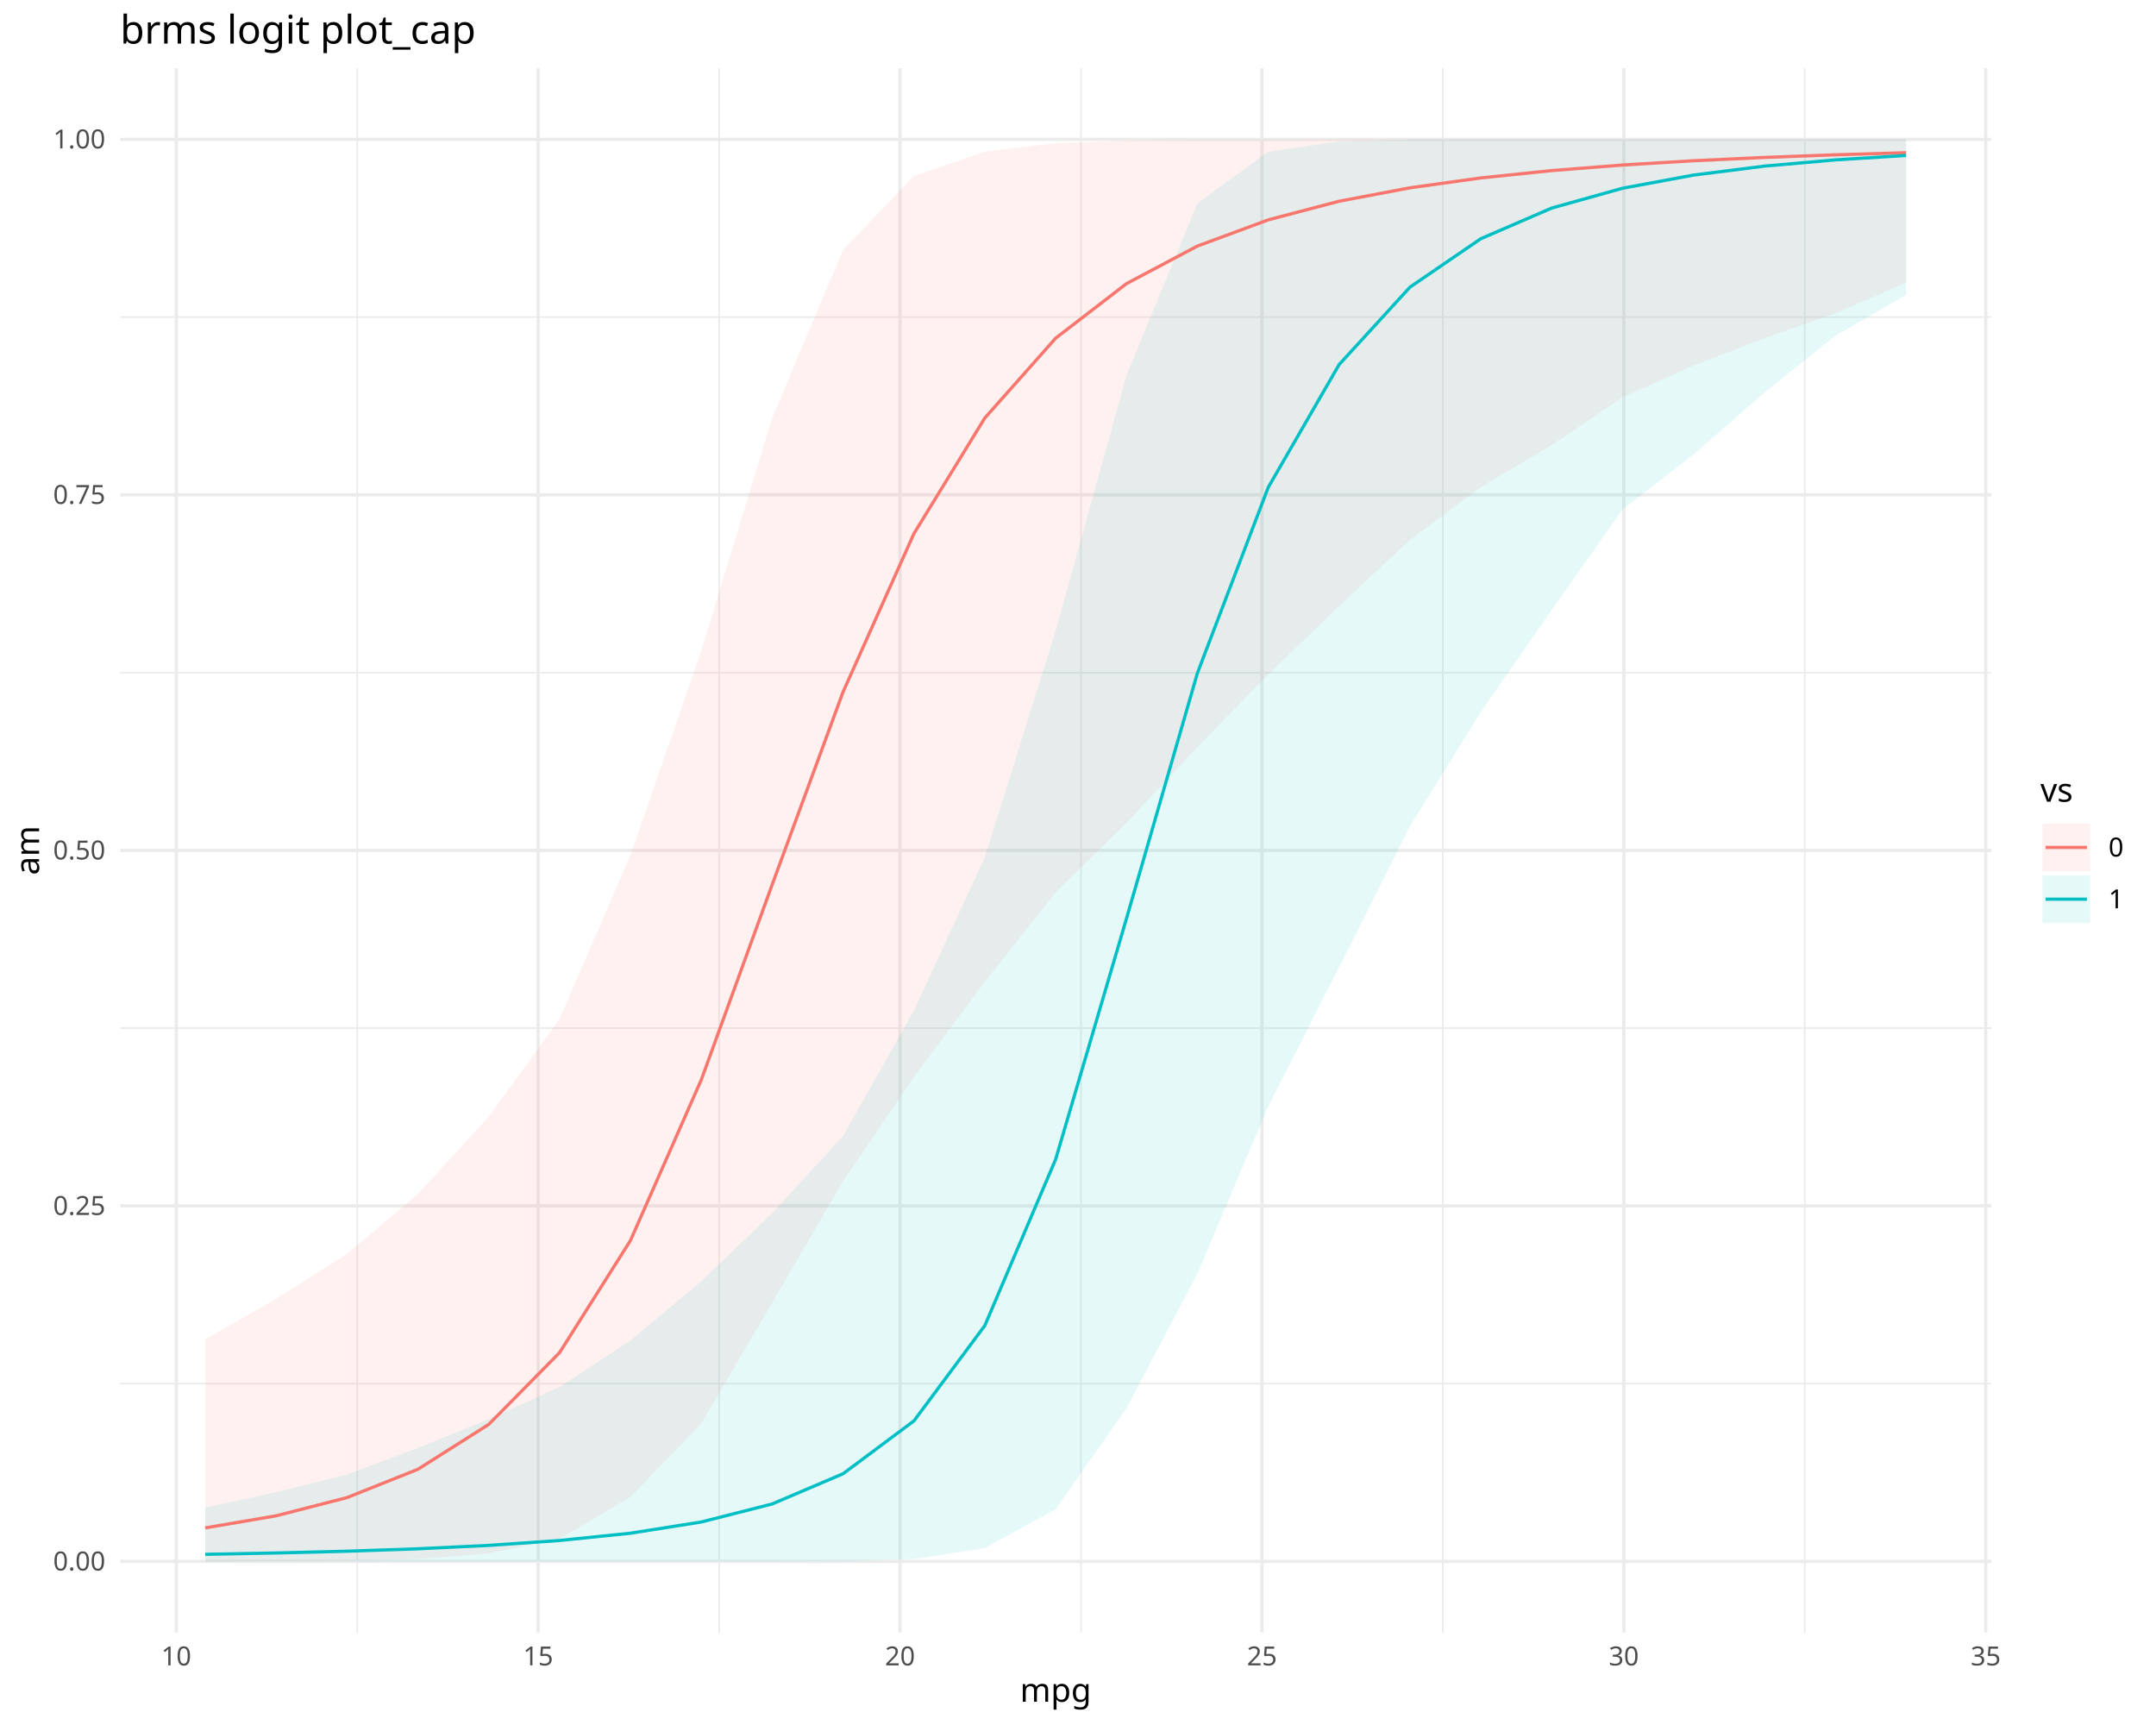
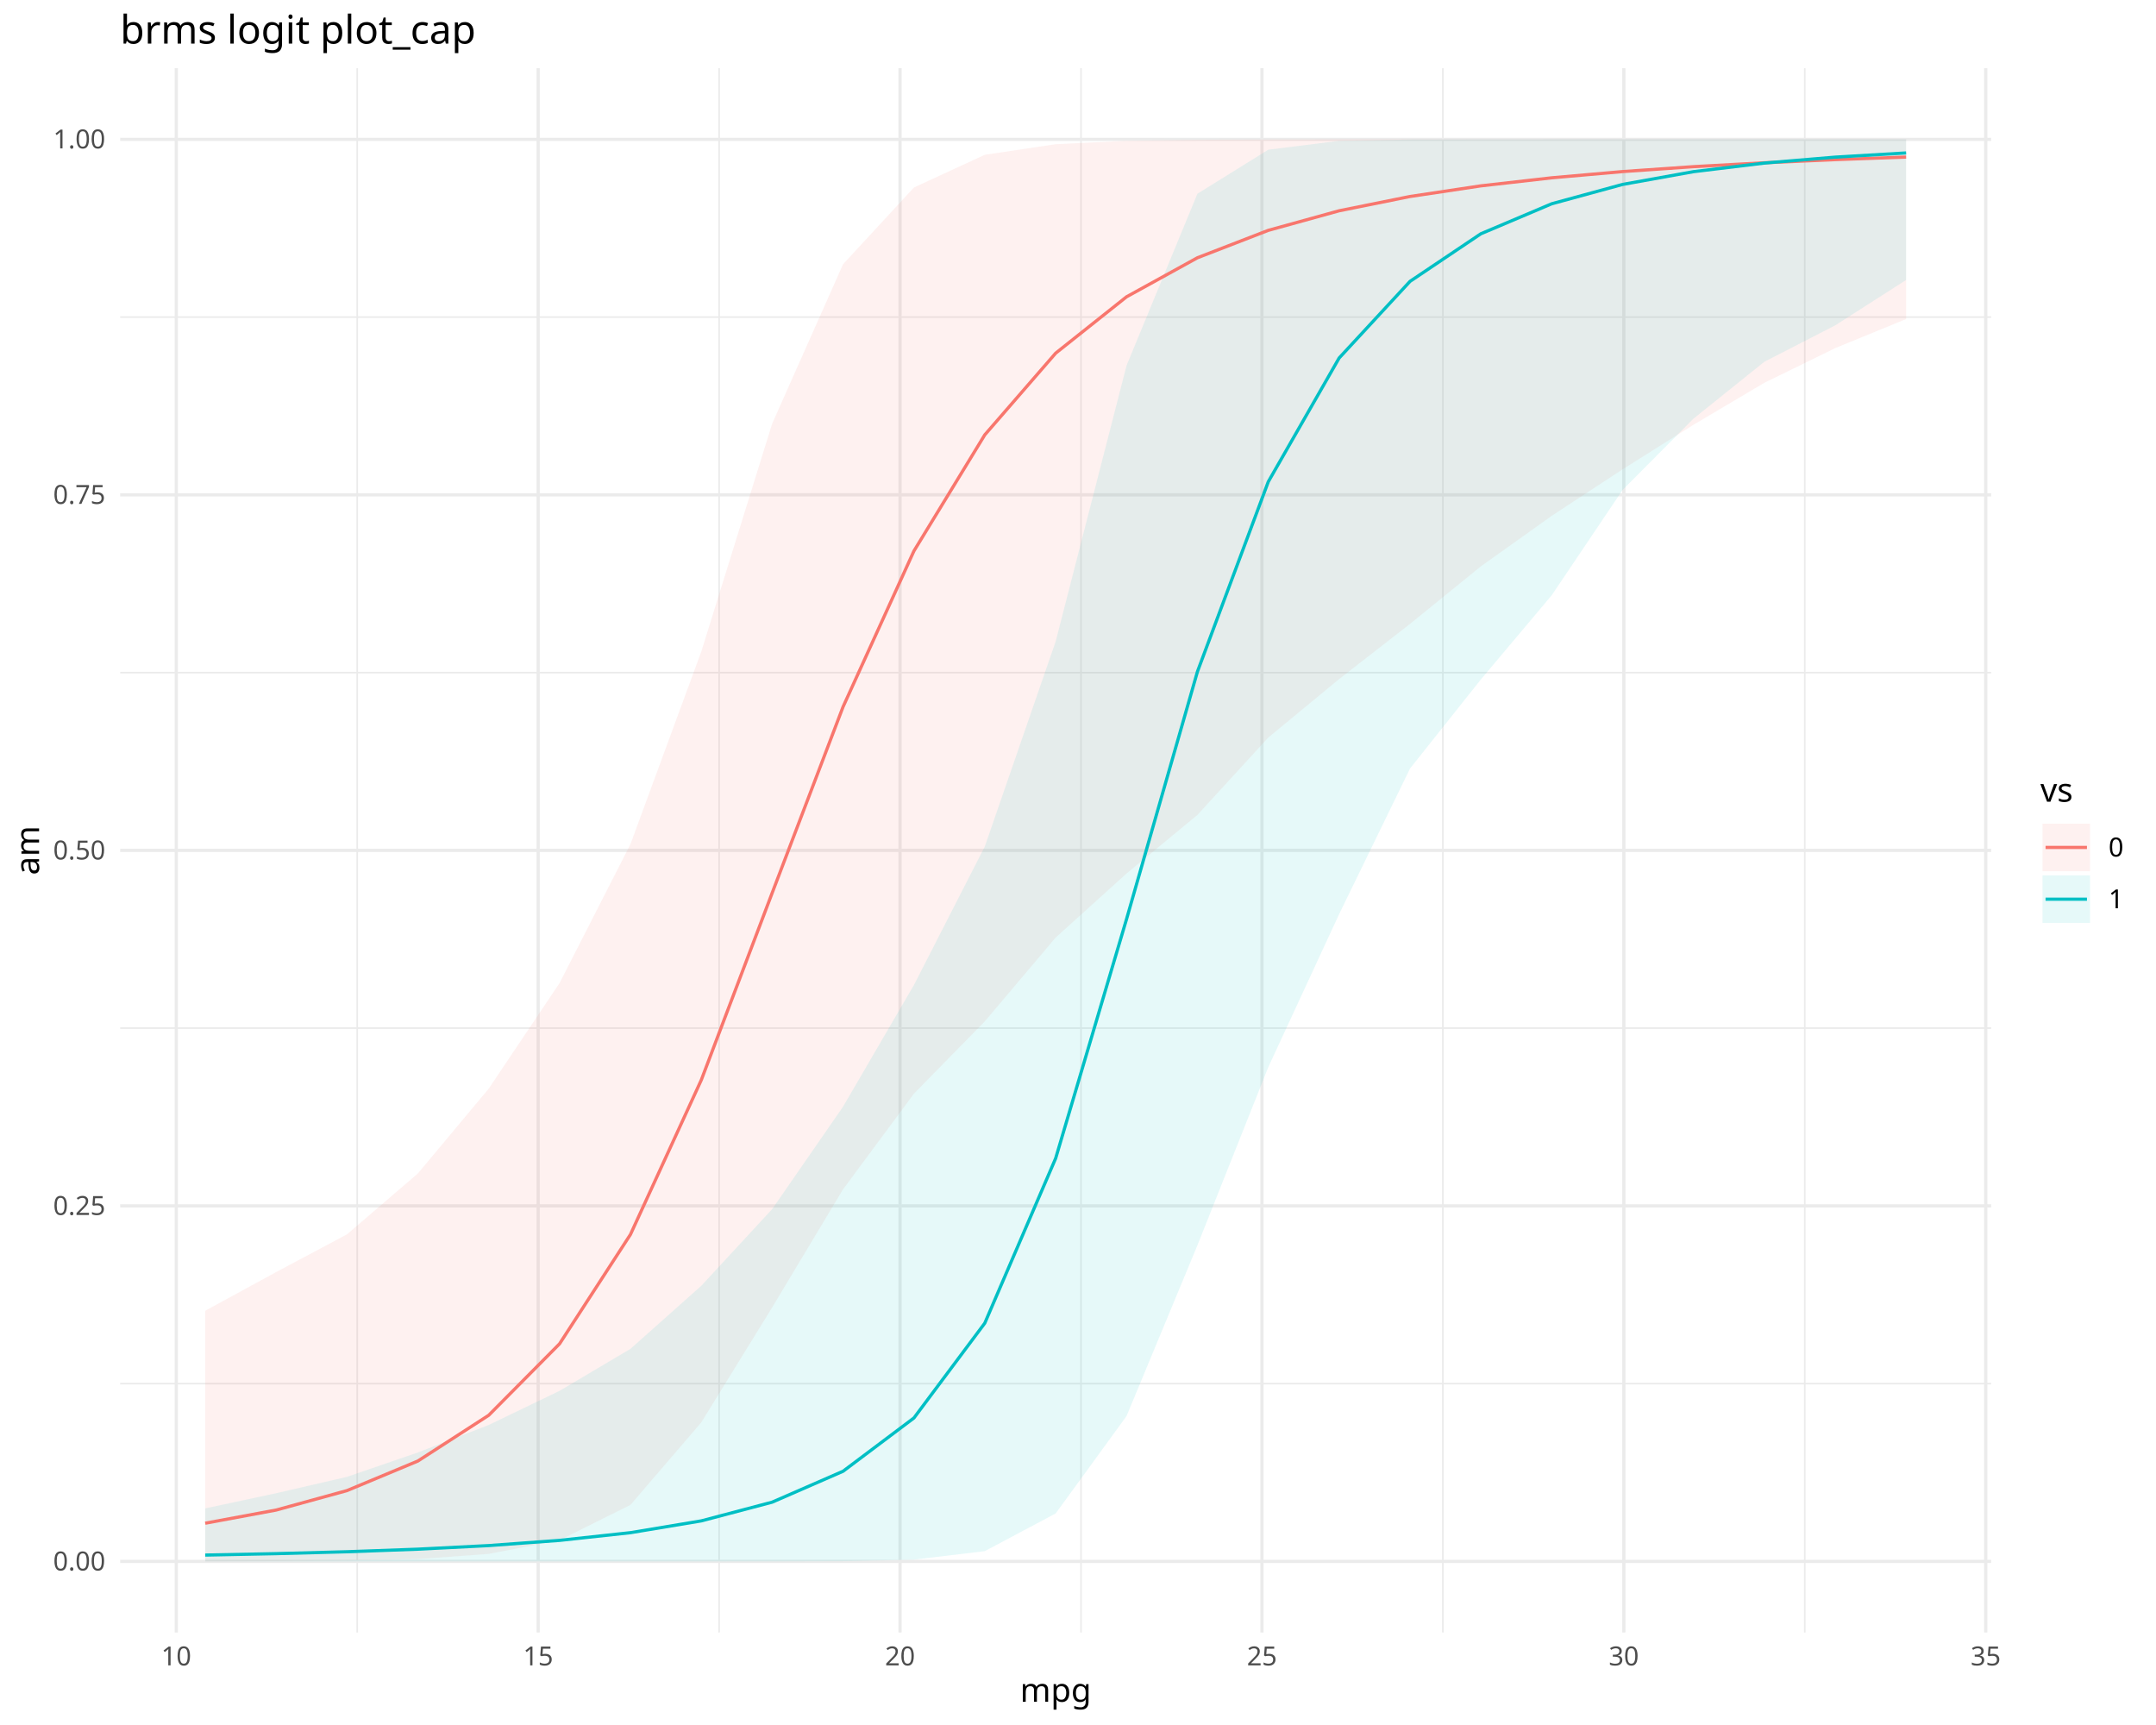
<svg xmlns="http://www.w3.org/2000/svg" class="svglite" data-engine-version="2.0" width="720.00pt" height="576.00pt" viewBox="0 0 720.00 576.00">
  <defs>
    <style type="text/css">
    .svglite line, .svglite polyline, .svglite polygon, .svglite path, .svglite rect, .svglite circle {
      fill: none;
      stroke: #000000;
      stroke-linecap: round;
      stroke-linejoin: round;
      stroke-miterlimit: 10.00;
    }
  </style>
  </defs>
  <rect width="100%" height="100%" style="stroke: none; fill: #FFFFFF;" />
  <defs>
    <clipPath id="cpMC4wMHw3MjAuMDB8MC4wMHw1NzYuMDA=">
      <rect x="0.00" y="0.00" width="720.00" height="576.00" />
    </clipPath>
  </defs>
  <g clip-path="url(#cpMC4wMHw3MjAuMDB8MC4wMHw1NzYuMDA=)">
</g>
  <defs>
    <clipPath id="cpNDAuMTN8NjY0Ljk1fDIyLjc4fDU0NS4xMQ==">
      <rect x="40.13" y="22.78" width="624.82" height="522.33" />
    </clipPath>
  </defs>
  <g clip-path="url(#cpNDAuMTN8NjY0Ljk1fDIyLjc4fDU0NS4xMQ==)">
    <polyline points="40.13,462.01 664.95,462.01 " style="stroke-width: 0.53; stroke: #EBEBEB; stroke-linecap: butt;" />
    <polyline points="40.13,343.30 664.95,343.30 " style="stroke-width: 0.53; stroke: #EBEBEB; stroke-linecap: butt;" />
    <polyline points="40.13,224.59 664.95,224.59 " style="stroke-width: 0.53; stroke: #EBEBEB; stroke-linecap: butt;" />
    <polyline points="40.13,105.88 664.95,105.88 " style="stroke-width: 0.53; stroke: #EBEBEB; stroke-linecap: butt;" />
    <polyline points="119.29,545.11 119.29,22.78 " style="stroke-width: 0.53; stroke: #EBEBEB; stroke-linecap: butt;" />
    <polyline points="240.15,545.11 240.15,22.78 " style="stroke-width: 0.53; stroke: #EBEBEB; stroke-linecap: butt;" />
    <polyline points="361.00,545.11 361.00,22.78 " style="stroke-width: 0.53; stroke: #EBEBEB; stroke-linecap: butt;" />
    <polyline points="481.85,545.11 481.85,22.78 " style="stroke-width: 0.53; stroke: #EBEBEB; stroke-linecap: butt;" />
    <polyline points="602.71,545.11 602.71,22.78 " style="stroke-width: 0.53; stroke: #EBEBEB; stroke-linecap: butt;" />
    <polyline points="40.13,521.37 664.95,521.37 " style="stroke-width: 1.07; stroke: #EBEBEB; stroke-linecap: butt;" />
    <polyline points="40.13,402.66 664.95,402.66 " style="stroke-width: 1.07; stroke: #EBEBEB; stroke-linecap: butt;" />
    <polyline points="40.13,283.95 664.95,283.95 " style="stroke-width: 1.07; stroke: #EBEBEB; stroke-linecap: butt;" />
    <polyline points="40.13,165.24 664.95,165.24 " style="stroke-width: 1.07; stroke: #EBEBEB; stroke-linecap: butt;" />
    <polyline points="40.13,46.53 664.95,46.53 " style="stroke-width: 1.07; stroke: #EBEBEB; stroke-linecap: butt;" />
    <polyline points="58.87,545.11 58.87,22.78 " style="stroke-width: 1.07; stroke: #EBEBEB; stroke-linecap: butt;" />
    <polyline points="179.72,545.11 179.72,22.78 " style="stroke-width: 1.07; stroke: #EBEBEB; stroke-linecap: butt;" />
    <polyline points="300.57,545.11 300.57,22.78 " style="stroke-width: 1.07; stroke: #EBEBEB; stroke-linecap: butt;" />
    <polyline points="421.43,545.11 421.43,22.78 " style="stroke-width: 1.07; stroke: #EBEBEB; stroke-linecap: butt;" />
    <polyline points="542.28,545.11 542.28,22.78 " style="stroke-width: 1.07; stroke: #EBEBEB; stroke-linecap: butt;" />
    <polyline points="663.14,545.11 663.14,22.78 " style="stroke-width: 1.07; stroke: #EBEBEB; stroke-linecap: butt;" />
-     <polygon points="68.53,447.26 92.20,433.70 115.87,418.70 139.54,398.71 163.20,372.93 186.87,340.24 210.54,285.60 234.20,217.34 257.87,139.58 281.54,83.44 305.21,58.81 328.87,50.63 352.54,47.80 376.21,46.92 399.88,46.65 423.54,46.56 447.21,46.54 470.88,46.53 494.54,46.53 518.21,46.53 541.88,46.53 565.55,46.53 589.21,46.53 612.88,46.53 636.55,46.53 636.55,94.35 612.88,104.66 589.21,112.92 565.55,122.09 541.88,132.65 518.21,148.62 494.54,162.65 470.88,180.24 447.21,202.40 423.54,225.20 399.88,249.46 376.21,274.75 352.54,297.99 328.87,327.84 305.21,359.63 281.54,394.46 257.87,435.02 234.20,475.36 210.54,499.87 186.87,513.81 163.20,518.74 139.54,520.57 115.87,521.11 92.20,521.29 68.53,521.35 " style="stroke-width: 0.00; stroke: none; fill: #F8766D; fill-opacity: 0.10;" />
-     <polyline points="68.53,447.26 92.20,433.70 115.87,418.70 139.54,398.71 163.20,372.93 186.87,340.24 210.54,285.60 234.20,217.34 257.87,139.58 281.54,83.44 305.21,58.81 328.87,50.63 352.54,47.80 376.21,46.92 399.88,46.65 423.54,46.56 447.21,46.54 470.88,46.53 494.54,46.53 518.21,46.53 541.88,46.53 565.55,46.53 589.21,46.53 612.88,46.53 636.55,46.53 " style="stroke-width: 1.07; stroke: none;" />
-     <polyline points="636.55,94.35 612.88,104.66 589.21,112.92 565.55,122.09 541.88,132.65 518.21,148.62 494.54,162.65 470.88,180.24 447.21,202.40 423.54,225.20 399.88,249.46 376.21,274.75 352.54,297.99 328.87,327.84 305.21,359.63 281.54,394.46 257.87,435.02 234.20,475.36 210.54,499.87 186.87,513.81 163.20,518.74 139.54,520.57 115.87,521.11 92.20,521.29 68.53,521.35 " style="stroke-width: 1.07; stroke: none;" />
-     <polygon points="68.53,503.40 92.20,498.27 115.87,492.36 139.54,483.48 163.20,473.92 186.87,463.12 210.54,447.60 234.20,427.83 257.87,405.08 281.54,379.34 305.21,337.45 328.87,286.28 352.54,210.61 376.21,125.26 399.88,67.92 423.54,50.66 447.21,47.24 470.88,46.62 494.54,46.54 518.21,46.53 541.88,46.53 565.55,46.53 589.21,46.53 612.88,46.53 636.55,46.53 636.55,98.50 612.88,112.14 589.21,131.11 565.55,151.78 541.88,170.06 518.21,203.67 494.54,237.73 470.88,275.80 447.21,322.97 423.54,369.43 399.88,425.30 376.21,470.19 352.54,503.96 328.87,516.94 305.21,520.58 281.54,521.23 257.87,521.35 234.20,521.37 210.54,521.37 186.87,521.37 163.20,521.37 139.54,521.37 115.87,521.37 92.20,521.37 68.53,521.37 " style="stroke-width: 0.00; stroke: none; fill: #00BFC4; fill-opacity: 0.10;" />
-     <polyline points="68.53,503.40 92.20,498.27 115.87,492.36 139.54,483.48 163.20,473.92 186.87,463.12 210.54,447.60 234.20,427.83 257.87,405.08 281.54,379.34 305.21,337.45 328.87,286.28 352.54,210.61 376.21,125.26 399.88,67.92 423.54,50.66 447.21,47.24 470.88,46.62 494.54,46.54 518.21,46.53 541.88,46.53 565.55,46.53 589.21,46.53 612.88,46.53 636.55,46.53 " style="stroke-width: 1.07; stroke: none;" />
-     <polyline points="636.55,98.50 612.88,112.14 589.21,131.11 565.55,151.78 541.88,170.06 518.21,203.67 494.54,237.73 470.88,275.80 447.21,322.97 423.54,369.43 399.88,425.30 376.21,470.19 352.54,503.96 328.87,516.94 305.21,520.58 281.54,521.23 257.87,521.35 234.20,521.37 210.54,521.37 186.87,521.37 163.20,521.37 139.54,521.37 115.87,521.37 92.20,521.37 68.53,521.37 " style="stroke-width: 1.07; stroke: none;" />
-     <polyline points="68.53,510.18 92.20,506.15 115.87,500.07 139.54,490.62 163.20,475.64 186.87,451.66 210.54,414.22 234.20,360.55 257.87,295.38 281.54,231.04 305.21,178.17 328.87,139.59 352.54,112.92 376.21,94.70 399.88,82.16 423.54,73.41 447.21,67.19 470.88,62.71 494.54,59.41 518.21,56.96 541.88,55.10 565.55,53.67 589.21,52.57 612.88,51.69 636.55,51.00 " style="stroke-width: 1.07; stroke: #F8766D; stroke-linecap: butt;" />
-     <polyline points="68.53,519.01 92.20,518.56 115.87,517.97 139.54,517.16 163.20,516.03 186.87,514.39 210.54,511.96 234.20,508.21 257.87,502.19 281.54,492.10 305.21,474.45 328.87,442.65 352.54,387.10 376.21,306.64 399.88,224.75 423.54,162.72 447.21,121.73 470.88,95.86 494.54,79.70 518.21,69.47 541.88,62.85 565.55,58.46 589.21,55.47 612.88,53.39 636.55,51.91 " style="stroke-width: 1.07; stroke: #00BFC4; stroke-linecap: butt;" />
+     <polygon points="68.53,437.68 92.20,424.77 115.87,412.17 139.54,391.84 163.20,363.53 186.87,328.26 210.54,281.88 234.20,217.57 257.87,141.46 281.54,88.23 305.21,62.61 328.87,51.69 352.54,48.15 376.21,47.02 399.88,46.68 423.54,46.57 447.21,46.54 470.88,46.53 494.54,46.53 518.21,46.53 541.88,46.53 565.55,46.53 589.21,46.53 612.88,46.53 636.55,46.53 636.55,106.53 612.88,116.24 589.21,127.82 565.55,141.83 541.88,156.71 518.21,172.23 494.54,189.11 470.88,208.33 447.21,226.75 423.54,246.28 399.88,272.12 376.21,291.68 352.54,313.06 328.87,341.06 305.21,365.19 281.54,397.13 257.87,436.57 234.20,474.95 210.54,502.51 186.87,514.29 163.20,518.87 139.54,520.59 115.87,521.08 92.20,521.28 68.53,521.35 " style="stroke-width: 0.00; stroke: none; fill: #F8766D; fill-opacity: 0.10;" />
+     <polyline points="68.53,437.68 92.20,424.77 115.87,412.17 139.54,391.84 163.20,363.53 186.87,328.26 210.54,281.88 234.20,217.57 257.87,141.46 281.54,88.23 305.21,62.61 328.87,51.69 352.54,48.15 376.21,47.02 399.88,46.68 423.54,46.57 447.21,46.54 470.88,46.53 494.54,46.53 518.21,46.53 541.88,46.53 565.55,46.53 589.21,46.53 612.88,46.53 636.55,46.53 " style="stroke-width: 1.07; stroke: none;" />
+     <polyline points="636.55,106.53 612.88,116.24 589.21,127.82 565.55,141.83 541.88,156.71 518.21,172.23 494.54,189.11 470.88,208.33 447.21,226.75 423.54,246.28 399.88,272.12 376.21,291.68 352.54,313.06 328.87,341.06 305.21,365.19 281.54,397.13 257.87,436.57 234.20,474.95 210.54,502.51 186.87,514.29 163.20,518.87 139.54,520.59 115.87,521.08 92.20,521.28 68.53,521.35 " style="stroke-width: 1.07; stroke: none;" />
+     <polygon points="68.53,503.67 92.20,498.61 115.87,493.14 139.54,485.00 163.20,475.82 186.87,464.42 210.54,450.40 234.20,429.34 257.87,403.73 281.54,369.53 305.21,328.91 328.87,282.67 352.54,214.19 376.21,122.06 399.88,64.69 423.54,49.99 447.21,47.02 470.88,46.59 494.54,46.54 518.21,46.53 541.88,46.53 565.55,46.53 589.21,46.53 612.88,46.53 636.55,46.53 636.55,93.49 612.88,108.64 589.21,120.80 565.55,139.79 541.88,163.59 518.21,198.75 494.54,226.88 470.88,256.62 447.21,305.22 423.54,356.35 399.88,415.83 376.21,472.84 352.54,505.36 328.87,517.95 305.21,520.78 281.54,521.29 257.87,521.36 234.20,521.37 210.54,521.37 186.87,521.37 163.20,521.37 139.54,521.37 115.87,521.37 92.20,521.37 68.53,521.37 " style="stroke-width: 0.00; stroke: none; fill: #00BFC4; fill-opacity: 0.10;" />
+     <polyline points="68.53,503.67 92.20,498.61 115.87,493.14 139.54,485.00 163.20,475.82 186.87,464.42 210.54,450.40 234.20,429.34 257.87,403.73 281.54,369.53 305.21,328.91 328.87,282.67 352.54,214.19 376.21,122.06 399.88,64.69 423.54,49.99 447.21,47.02 470.88,46.59 494.54,46.54 518.21,46.53 541.88,46.53 565.55,46.53 589.21,46.53 612.88,46.53 636.55,46.53 " style="stroke-width: 1.07; stroke: none;" />
+     <polyline points="636.55,93.49 612.88,108.64 589.21,120.80 565.55,139.79 541.88,163.59 518.21,198.75 494.54,226.88 470.88,256.62 447.21,305.22 423.54,356.35 399.88,415.83 376.21,472.84 352.54,505.36 328.87,517.95 305.21,520.78 281.54,521.29 257.87,521.36 234.20,521.37 210.54,521.37 186.87,521.37 163.20,521.37 139.54,521.37 115.87,521.37 92.20,521.37 68.53,521.37 " style="stroke-width: 1.07; stroke: none;" />
+     <polyline points="68.53,508.62 92.20,504.23 115.87,497.73 139.54,487.86 163.20,472.58 186.87,448.71 210.54,412.21 234.20,360.62 257.87,298.16 281.54,236.02 305.21,183.98 328.87,145.20 352.54,117.93 376.21,99.11 399.88,86.07 423.54,76.92 447.21,70.38 470.88,65.61 494.54,62.06 518.21,59.37 541.88,57.29 565.55,55.65 589.21,54.35 612.88,53.30 636.55,52.44 " style="stroke-width: 1.07; stroke: #F8766D; stroke-linecap: butt;" />
+     <polyline points="68.53,519.26 92.20,518.78 115.87,518.15 139.54,517.29 163.20,516.09 186.87,514.35 210.54,511.78 234.20,507.84 257.87,501.59 281.54,491.27 305.21,473.48 328.87,441.82 352.54,386.78 376.21,306.91 399.88,224.29 423.54,160.87 447.21,119.54 470.88,93.95 494.54,78.06 518.21,68.04 541.88,61.58 565.55,57.32 589.21,54.45 612.88,52.47 636.55,51.07 " style="stroke-width: 1.07; stroke: #00BFC4; stroke-linecap: butt;" />
  </g>
  <g clip-path="url(#cpMC4wMHw3MjAuMDB8MC4wMHw1NzYuMDA=)">
    <text x="35.20" y="524.40" text-anchor="end" style="font-size: 8.80px; fill: #4D4D4D; font-family: sans;" textLength="17.13px" lengthAdjust="spacingAndGlyphs">0.00</text>
    <text x="35.20" y="405.69" text-anchor="end" style="font-size: 8.80px; fill: #4D4D4D; font-family: sans;" textLength="17.13px" lengthAdjust="spacingAndGlyphs">0.25</text>
    <text x="35.20" y="286.98" text-anchor="end" style="font-size: 8.80px; fill: #4D4D4D; font-family: sans;" textLength="17.13px" lengthAdjust="spacingAndGlyphs">0.50</text>
    <text x="35.20" y="168.26" text-anchor="end" style="font-size: 8.80px; fill: #4D4D4D; font-family: sans;" textLength="17.13px" lengthAdjust="spacingAndGlyphs">0.75</text>
    <text x="35.20" y="49.55" text-anchor="end" style="font-size: 8.80px; fill: #4D4D4D; font-family: sans;" textLength="17.13px" lengthAdjust="spacingAndGlyphs">1.00</text>
    <text x="58.87" y="556.10" text-anchor="middle" style="font-size: 8.80px; fill: #4D4D4D; font-family: sans;" textLength="9.79px" lengthAdjust="spacingAndGlyphs">10</text>
    <text x="179.72" y="556.10" text-anchor="middle" style="font-size: 8.80px; fill: #4D4D4D; font-family: sans;" textLength="9.79px" lengthAdjust="spacingAndGlyphs">15</text>
    <text x="300.57" y="556.10" text-anchor="middle" style="font-size: 8.80px; fill: #4D4D4D; font-family: sans;" textLength="9.79px" lengthAdjust="spacingAndGlyphs">20</text>
    <text x="421.43" y="556.10" text-anchor="middle" style="font-size: 8.80px; fill: #4D4D4D; font-family: sans;" textLength="9.79px" lengthAdjust="spacingAndGlyphs">25</text>
    <text x="542.28" y="556.10" text-anchor="middle" style="font-size: 8.80px; fill: #4D4D4D; font-family: sans;" textLength="9.79px" lengthAdjust="spacingAndGlyphs">30</text>
    <text x="663.14" y="556.10" text-anchor="middle" style="font-size: 8.80px; fill: #4D4D4D; font-family: sans;" textLength="9.79px" lengthAdjust="spacingAndGlyphs">35</text>
    <text x="352.54" y="568.24" text-anchor="middle" style="font-size: 11.00px; font-family: sans;" textLength="21.40px" lengthAdjust="spacingAndGlyphs">mpg</text>
    <text transform="translate(13.05,283.95) rotate(-90)" text-anchor="middle" style="font-size: 11.00px; font-family: sans;" textLength="15.29px" lengthAdjust="spacingAndGlyphs">am</text>
    <text x="681.39" y="267.71" style="font-size: 11.00px; font-family: sans;" textLength="11.01px" lengthAdjust="spacingAndGlyphs">vs</text>
    <rect x="682.10" y="275.04" width="15.86" height="15.86" style="stroke-width: 1.07; stroke: none; stroke-linecap: square; stroke-linejoin: miter; fill: #F8766D; fill-opacity: 0.10;" />
    <line x1="683.12" y1="282.97" x2="696.94" y2="282.97" style="stroke-width: 1.07; stroke: #F8766D; stroke-linecap: butt;" />
    <rect x="682.10" y="292.32" width="15.86" height="15.86" style="stroke-width: 1.07; stroke: none; stroke-linecap: square; stroke-linejoin: miter; fill: #00BFC4; fill-opacity: 0.10;" />
    <line x1="683.12" y1="300.25" x2="696.94" y2="300.25" style="stroke-width: 1.07; stroke: #00BFC4; stroke-linecap: butt;" />
    <text x="704.15" y="286.00" style="font-size: 8.80px; font-family: sans;" textLength="4.89px" lengthAdjust="spacingAndGlyphs">0</text>
    <text x="704.15" y="303.28" style="font-size: 8.80px; font-family: sans;" textLength="4.89px" lengthAdjust="spacingAndGlyphs">1</text>
    <text x="40.13" y="14.56" style="font-size: 13.20px; font-family: sans;" textLength="110.80px" lengthAdjust="spacingAndGlyphs">brms logit plot_cap</text>
  </g>
</svg>
